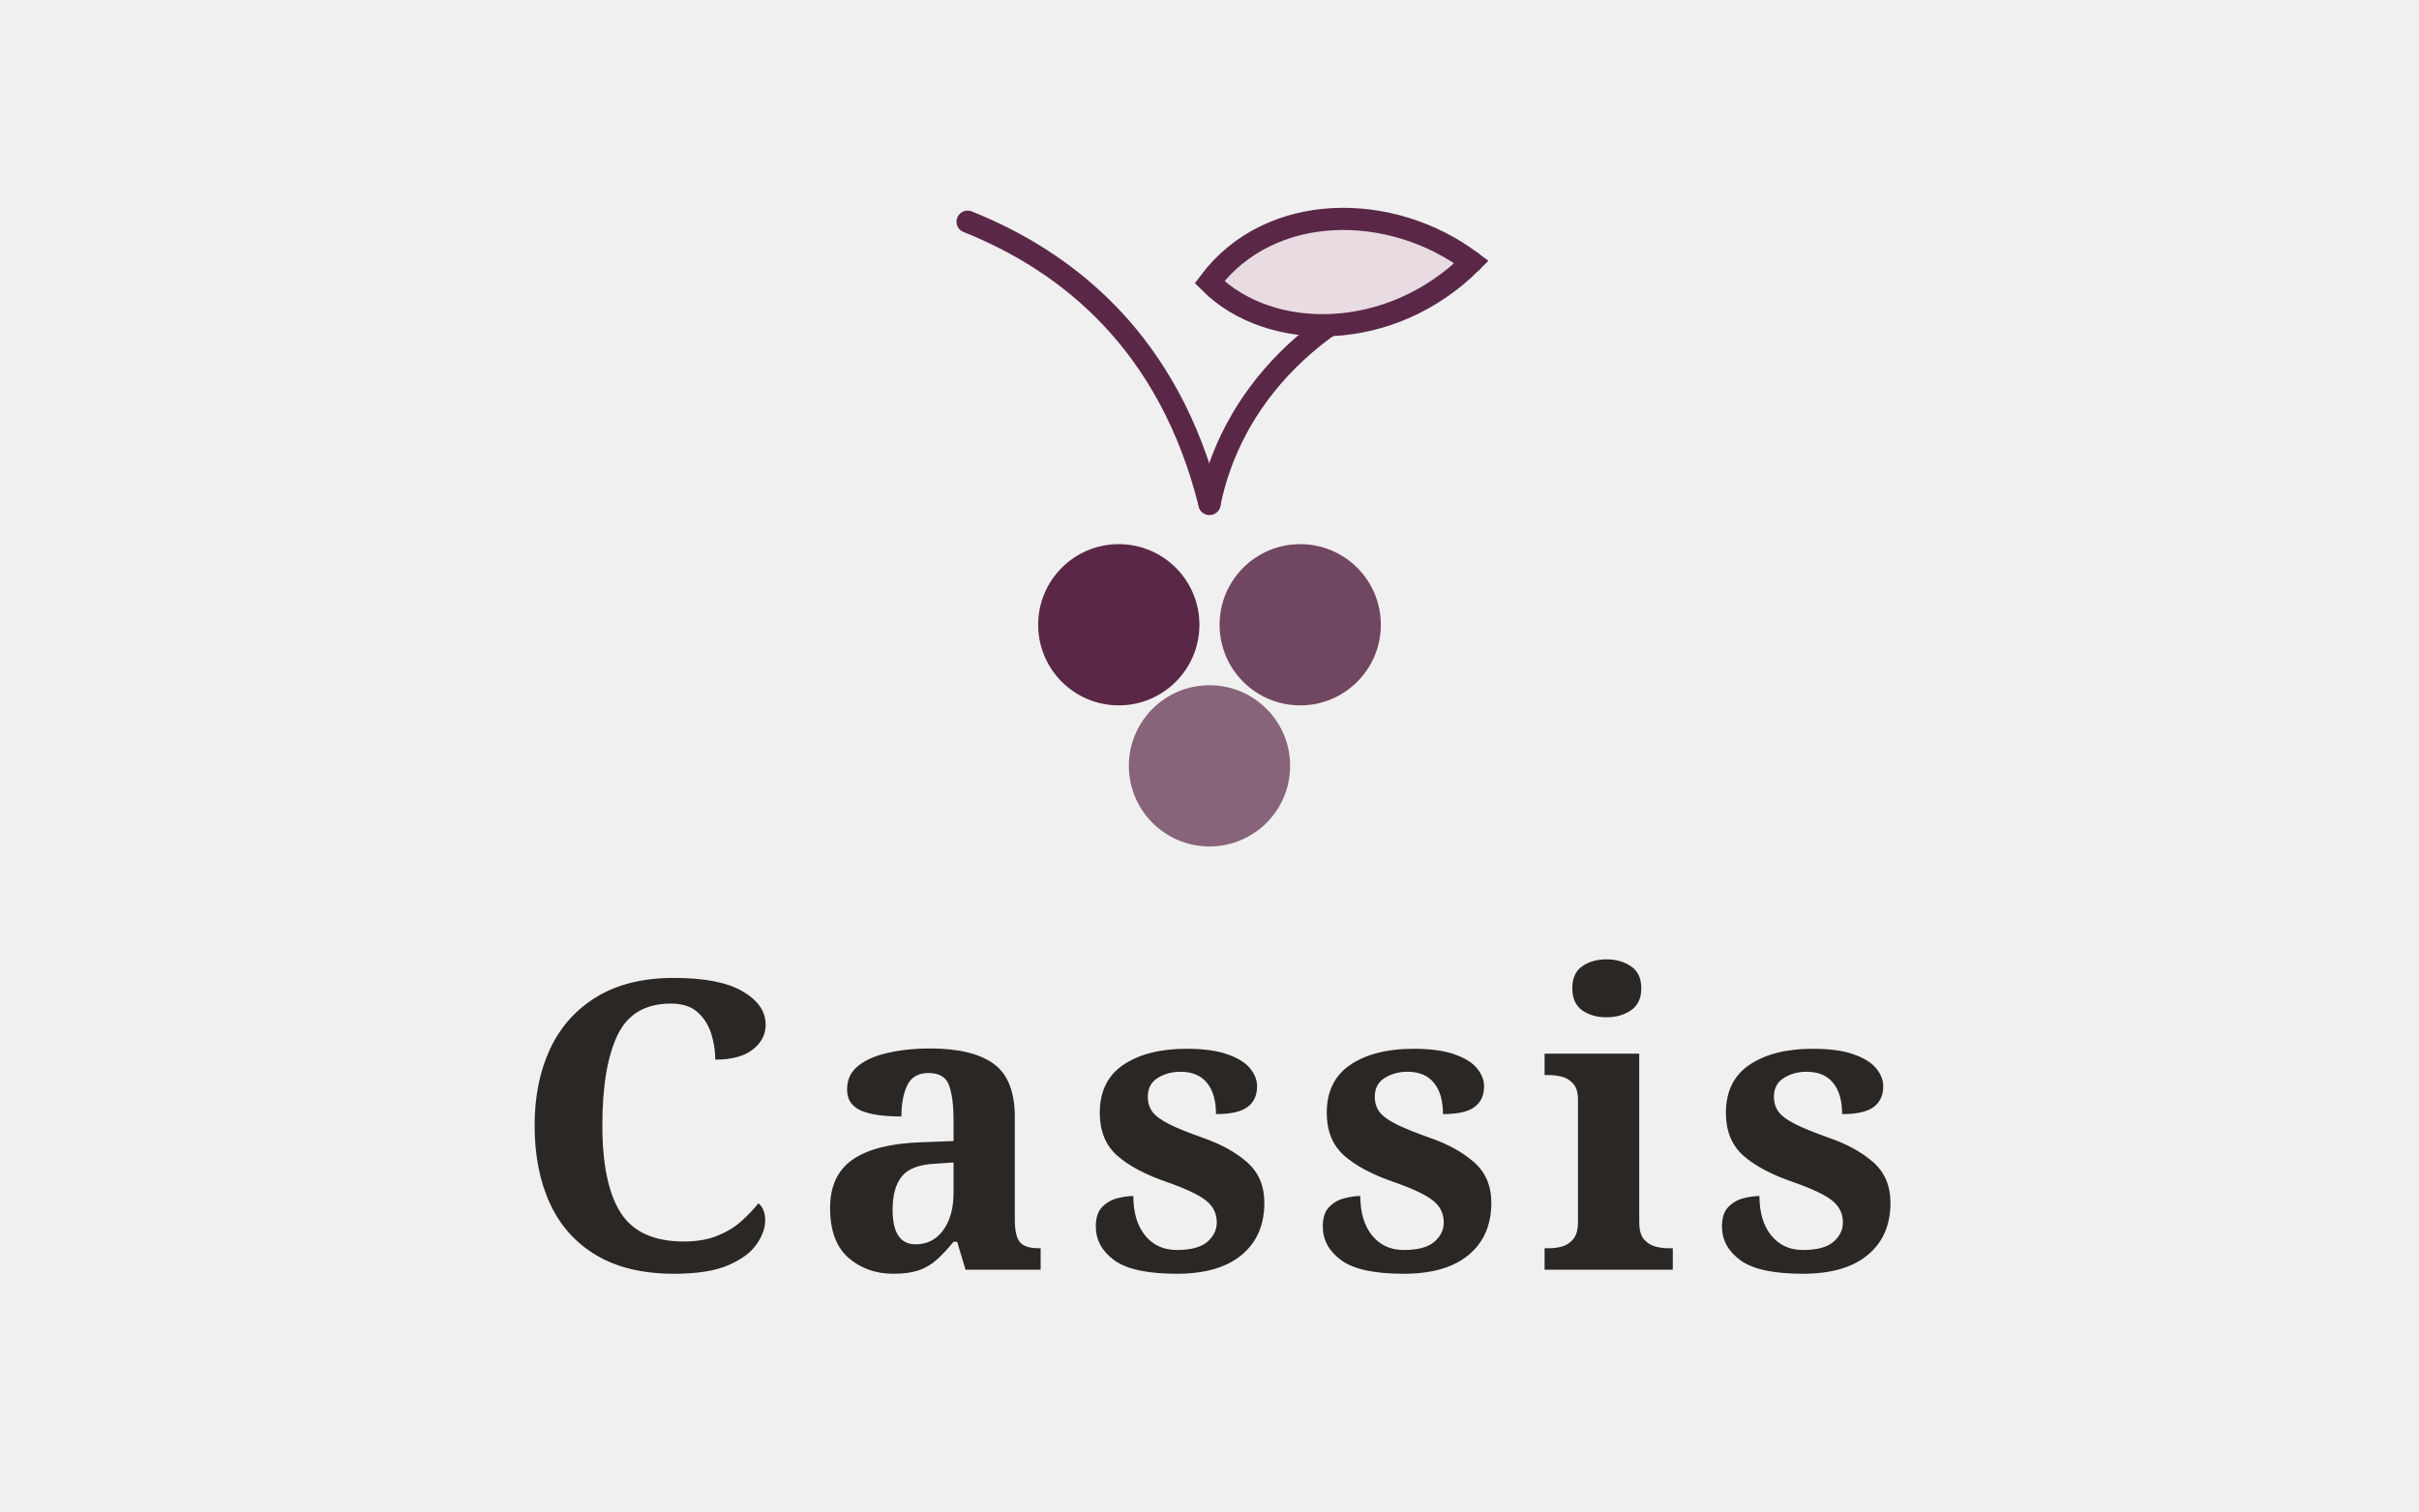
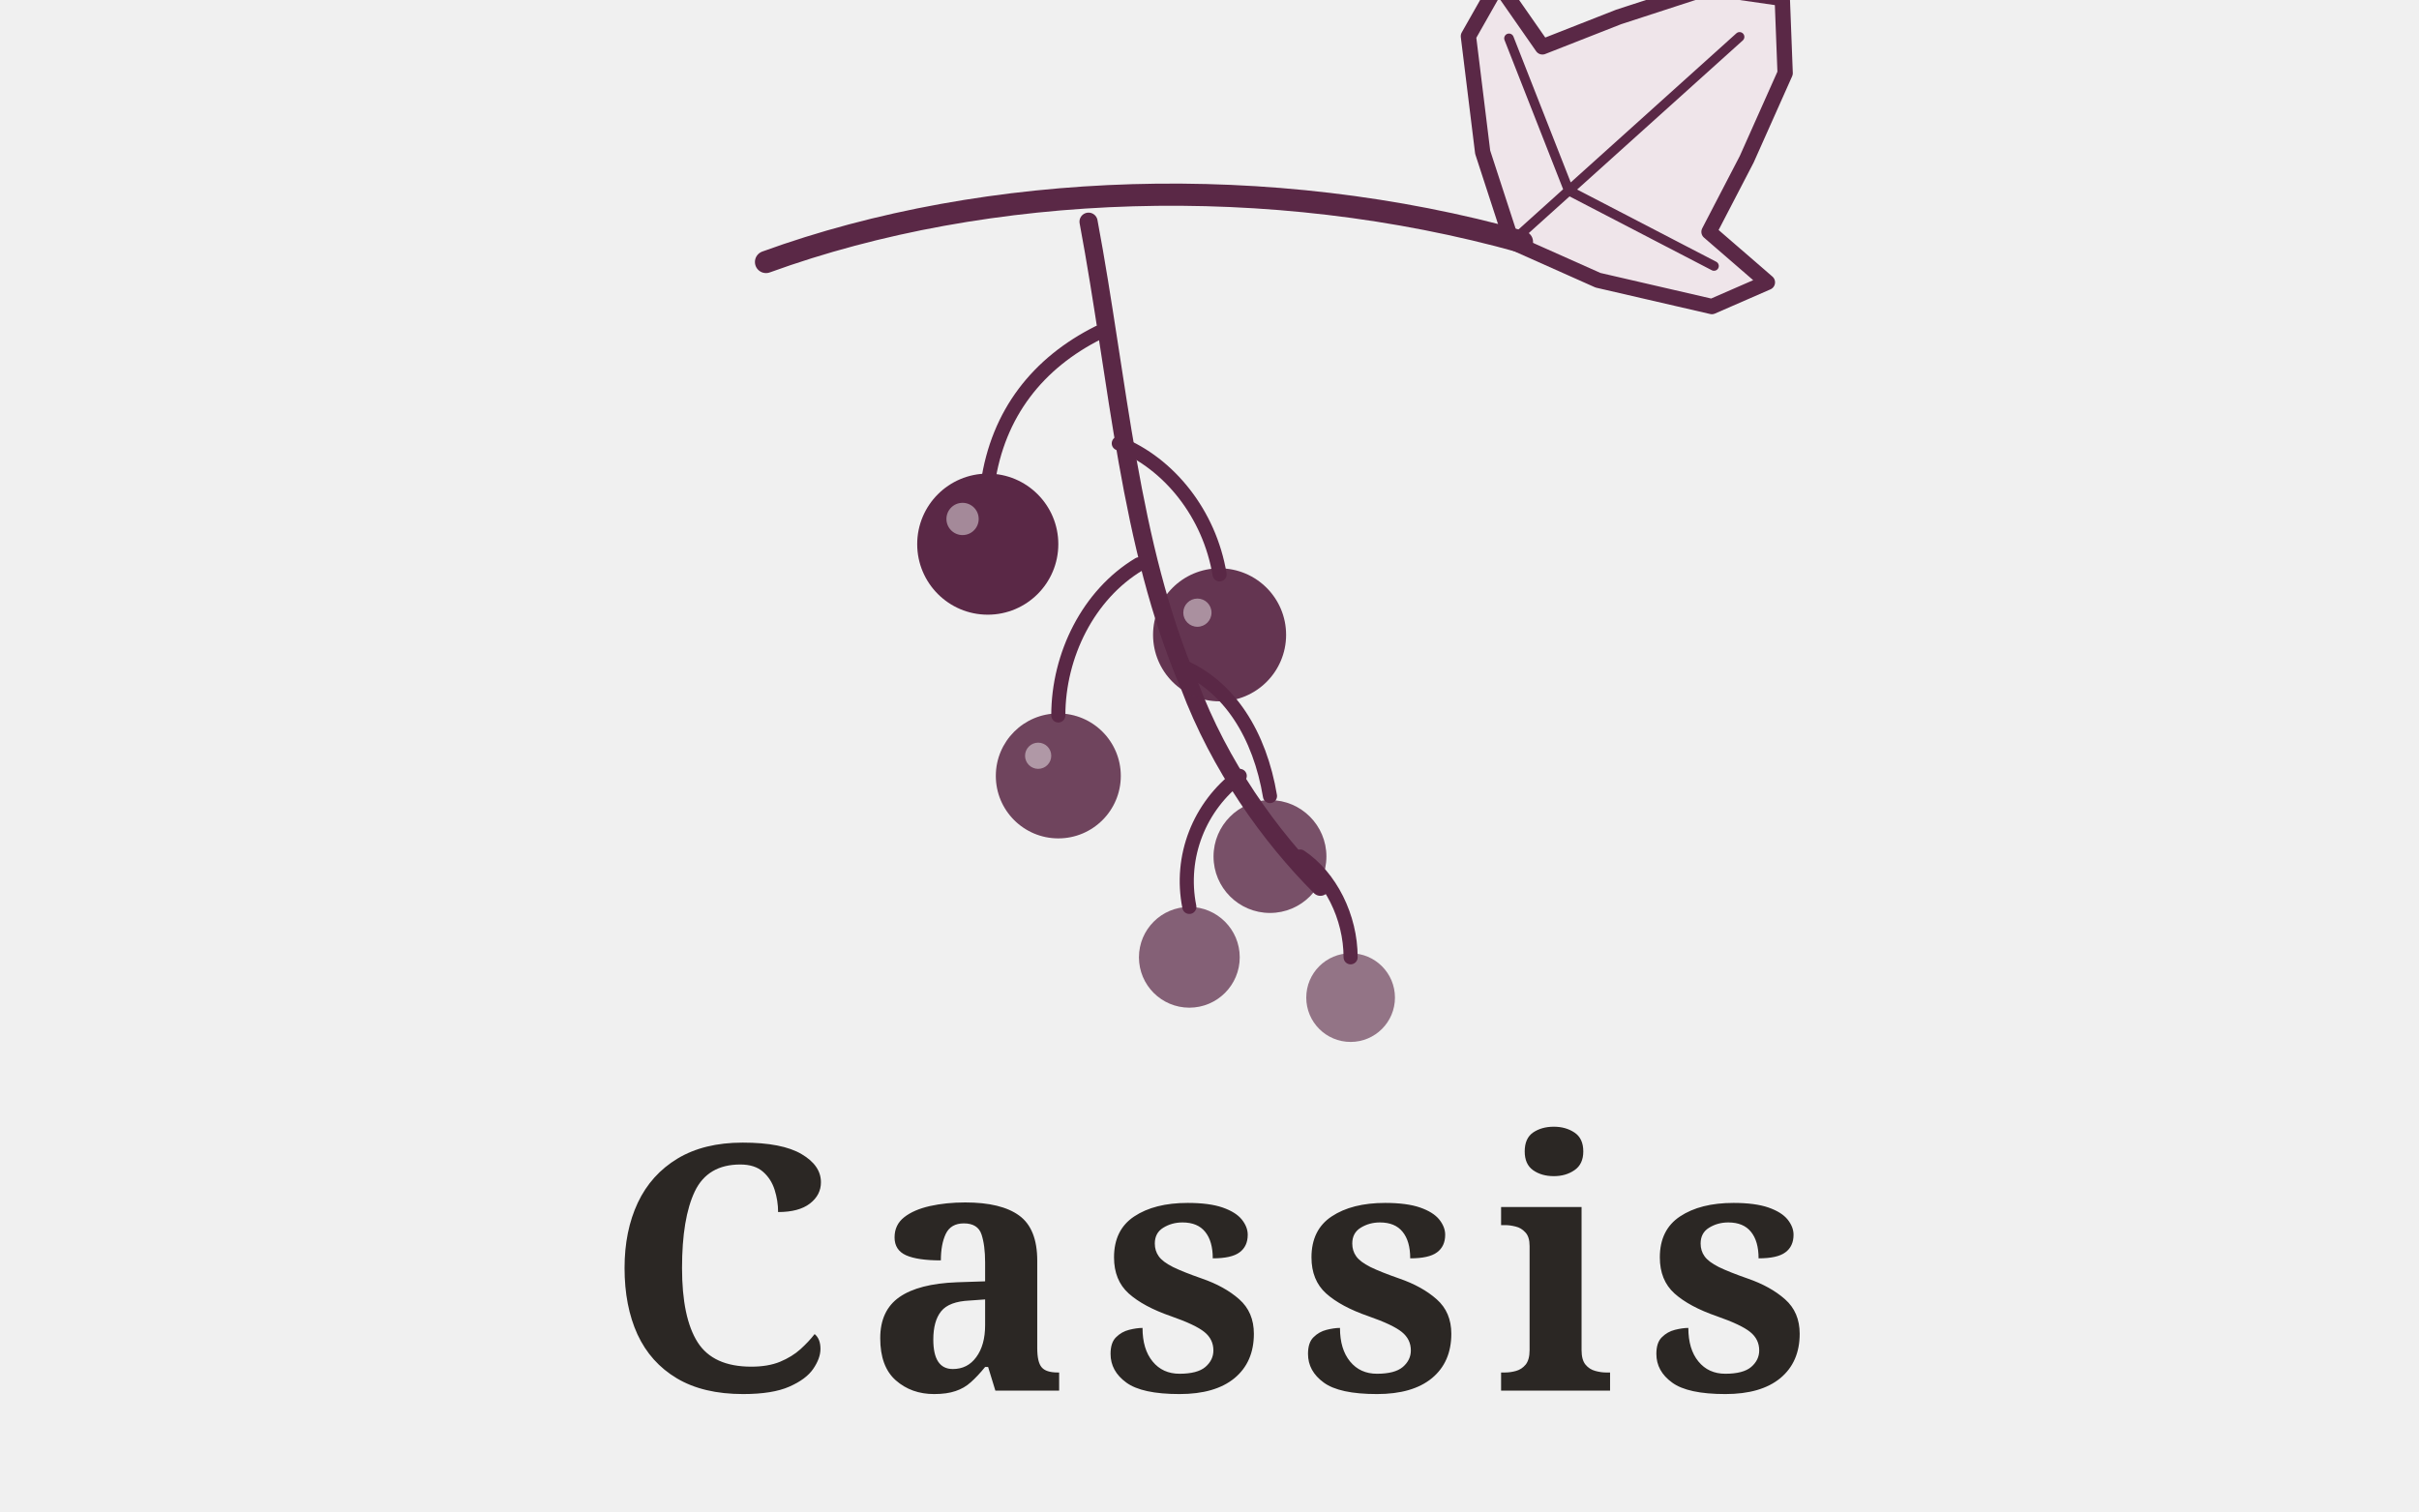
<svg xmlns="http://www.w3.org/2000/svg" viewBox="0 0 240 150">
-   <g fill="none" stroke="#5a2846" stroke-width="2.2" stroke-linecap="round">
-     <path d="M96 22c10 4 20 12 24 28" />
-     <path d="M120 50c2-10 10-20 26-24" />
-     <path d="M146 26c-8-6-20-6-26 2 6 6 18 6 26-2z" fill="#e8dbe2" />
+   <g transform="translate(150 24) rotate(48) scale(.95)" stroke="#5a2846" stroke-linejoin="round" stroke-linecap="round">
+     <path d="M0 0L-9-4-19-11-21-17-13-16-10-24-6-33 0-38 6-33 10-24 13-16 21-17 19-11 9-4Z" fill="#efe5ea" stroke-width="1.6" />
+     <path d="M0 0L0-32M0-8L-16-14M0-8L16-14" fill="none" stroke-width="1" />
+   </g>
+   <g fill="none" stroke="#5a2846" stroke-linecap="round">
+     <path d="M76 26c22-8 50-9 75-2" stroke-width="2.2" />
+     <path d="M108 22c3 16 4 32 10 46 3 8 8 15 13 20" stroke-width="1.8" />
+     <g stroke-width="1.4">
+       <path d="M109 33c-6 3-10 8-11 15" />
+       <path d="M111 44c5 2 9 7 10 13" />
+       <path d="M113 56c-5 3-8 9-8 15" />
+       <path d="M117 66c5 2 8 7 9 13" />
+       <path d="M123 77c-4 3-6 8-5 13" />
+       <path d="M129 85c3 2 5 6 5 10" />
+     </g>
  </g>
  <g fill="#5a2846">
-     <circle cx="111" cy="62" r="8" />
-     <circle cx="129" cy="62" r="8" opacity=".85" />
-     <circle cx="120" cy="76" r="8" opacity=".7" />
+     <circle cx="98" cy="54" r="7" />
+     <circle cx="121" cy="63" r="6.6" opacity=".93" />
+     <circle cx="105" cy="77" r="6.2" opacity=".86" />
+     <circle cx="126" cy="85" r="5.6" opacity=".8" />
+     <circle cx="118" cy="95" r="5" opacity=".72" />
+     <circle cx="134" cy="99" r="4.4" opacity=".62" />
  </g>
-   <text x="120" y="126" text-anchor="middle" font-family="'Cormorant Garamond', Georgia, serif" font-size="40" font-weight="600" letter-spacing="3" fill="#2b2724">Cassis</text>
+   <g fill="#fff" opacity=".45">
+     <circle cx="95.5" cy="51.5" r="1.6" />
+     <circle cx="118.8" cy="60.8" r="1.4" />
+     <circle cx="103" cy="75" r="1.3" />
+   </g>
+   <text x="120" y="138" text-anchor="middle" font-family="'Cormorant Garamond', Georgia, serif" font-size="34" font-weight="600" letter-spacing="3" fill="#2b2724">Cassis</text>
</svg>
